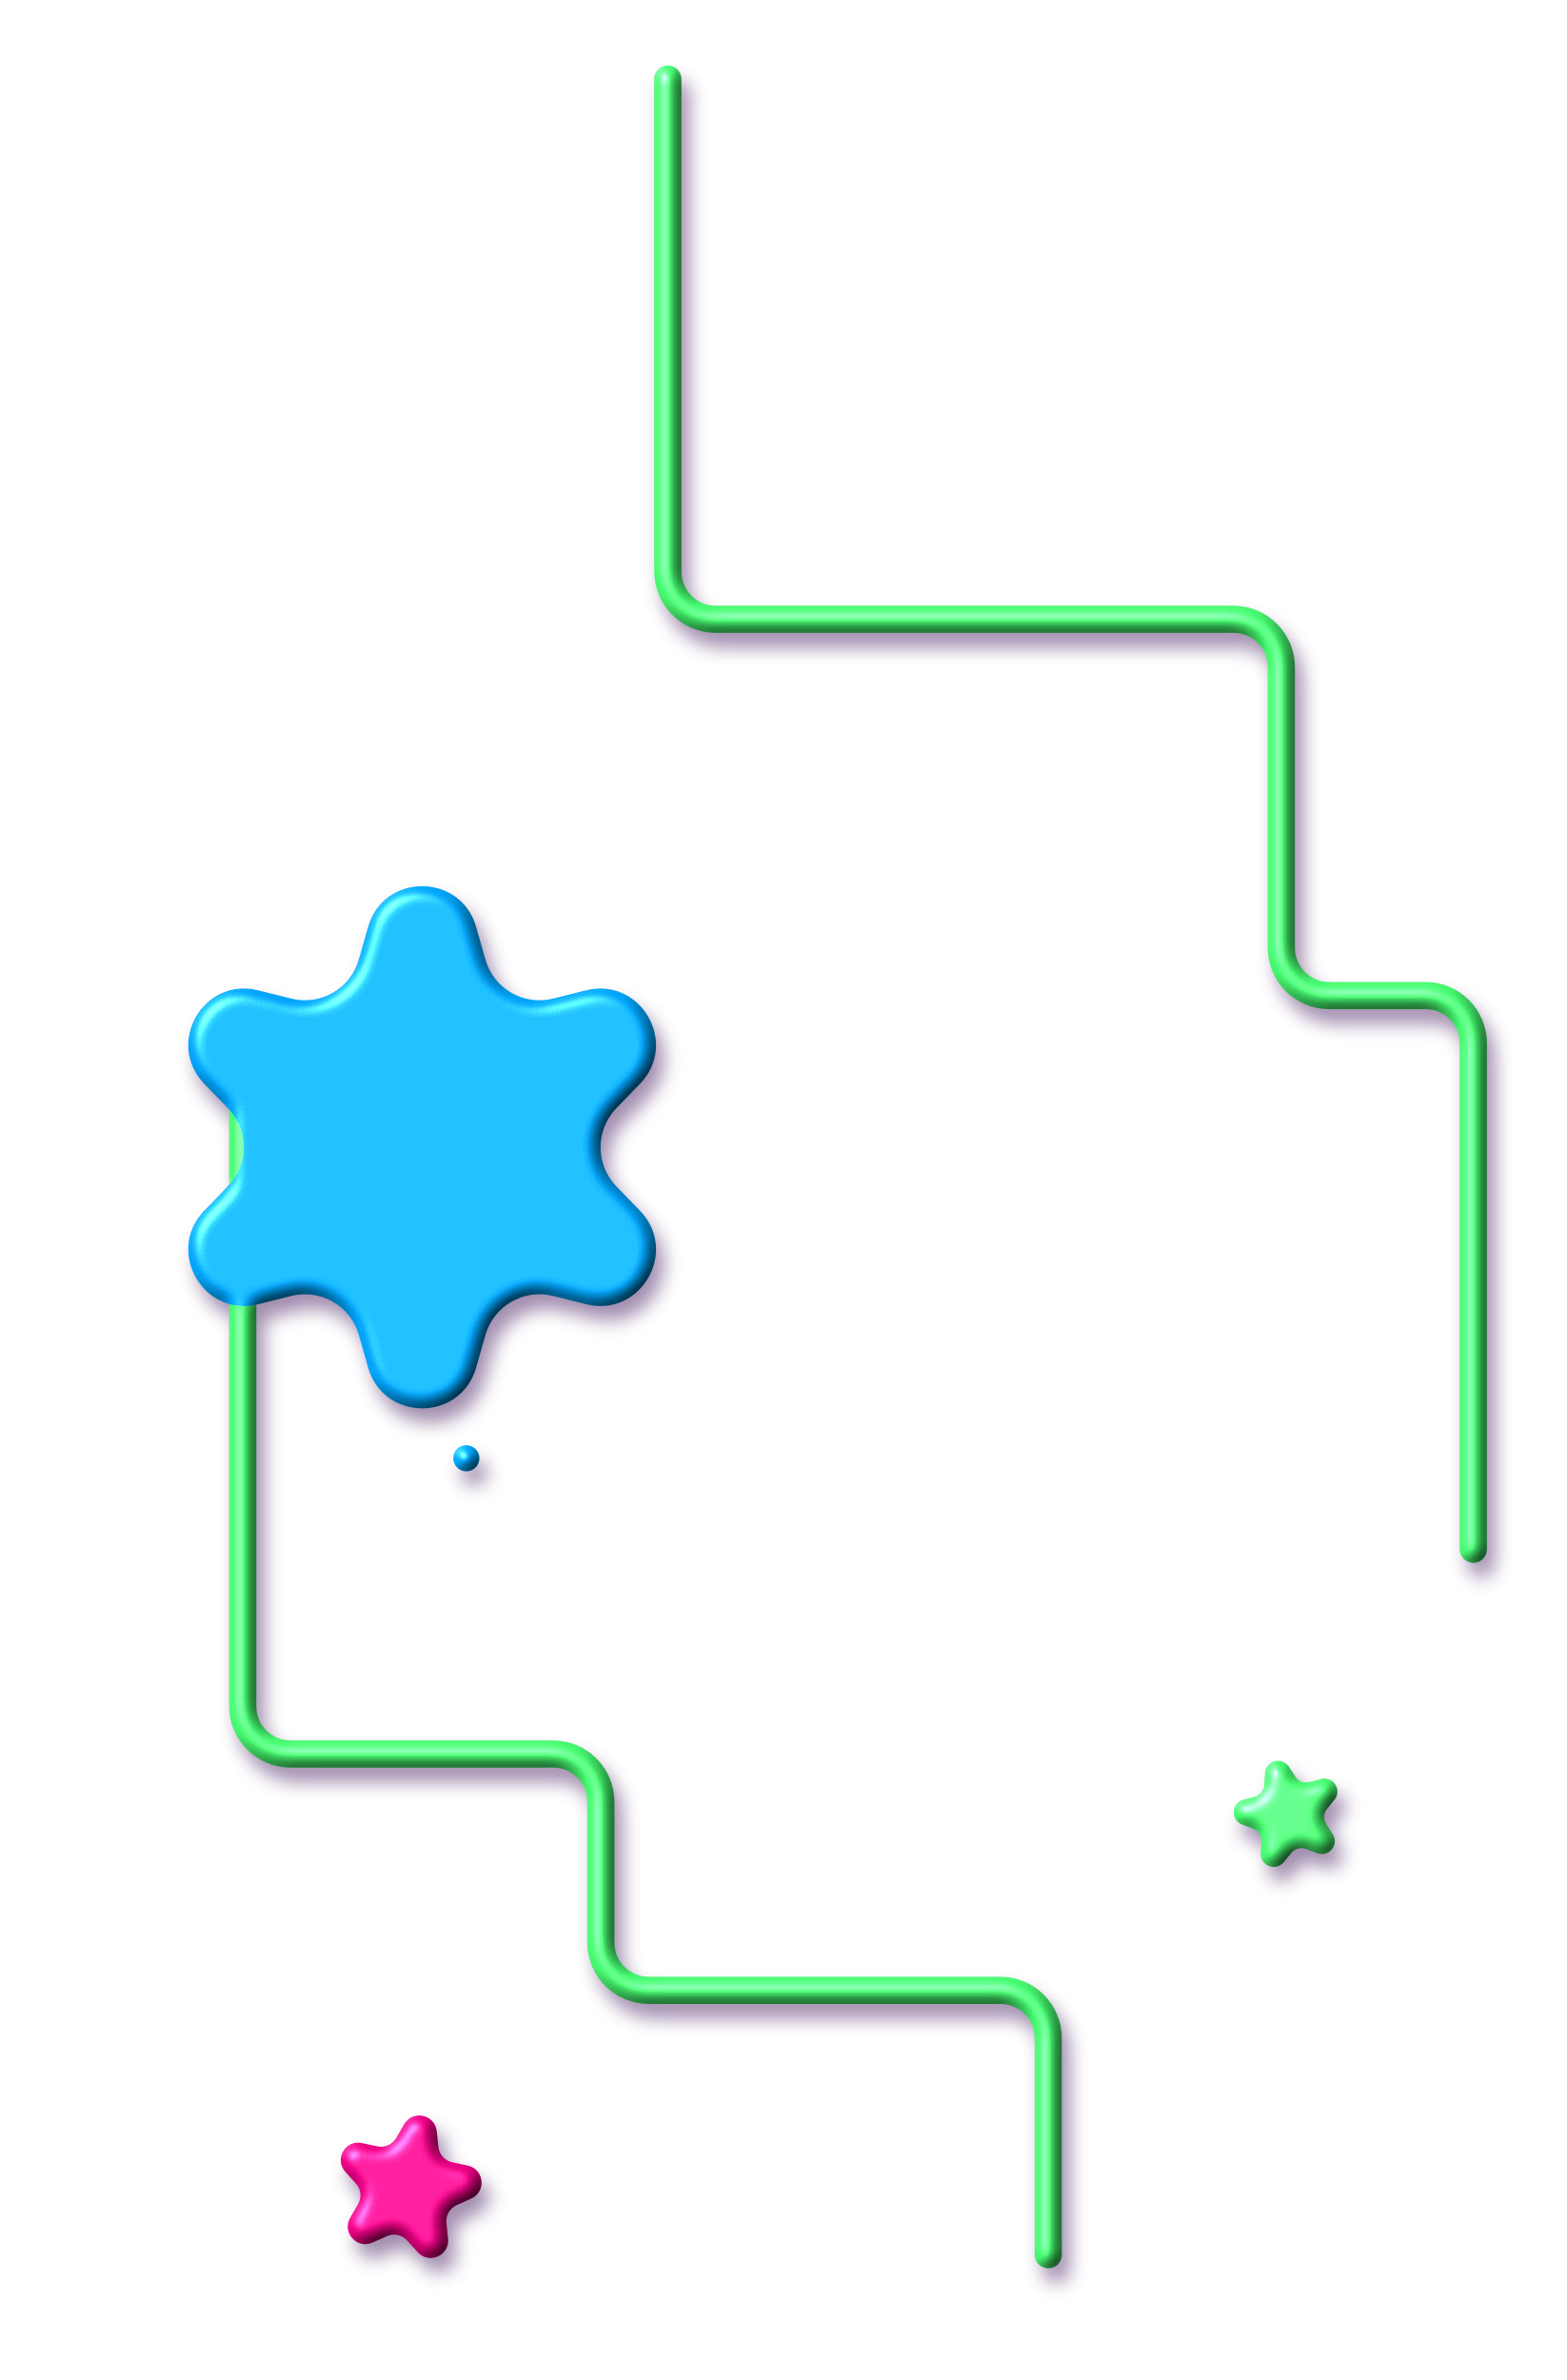
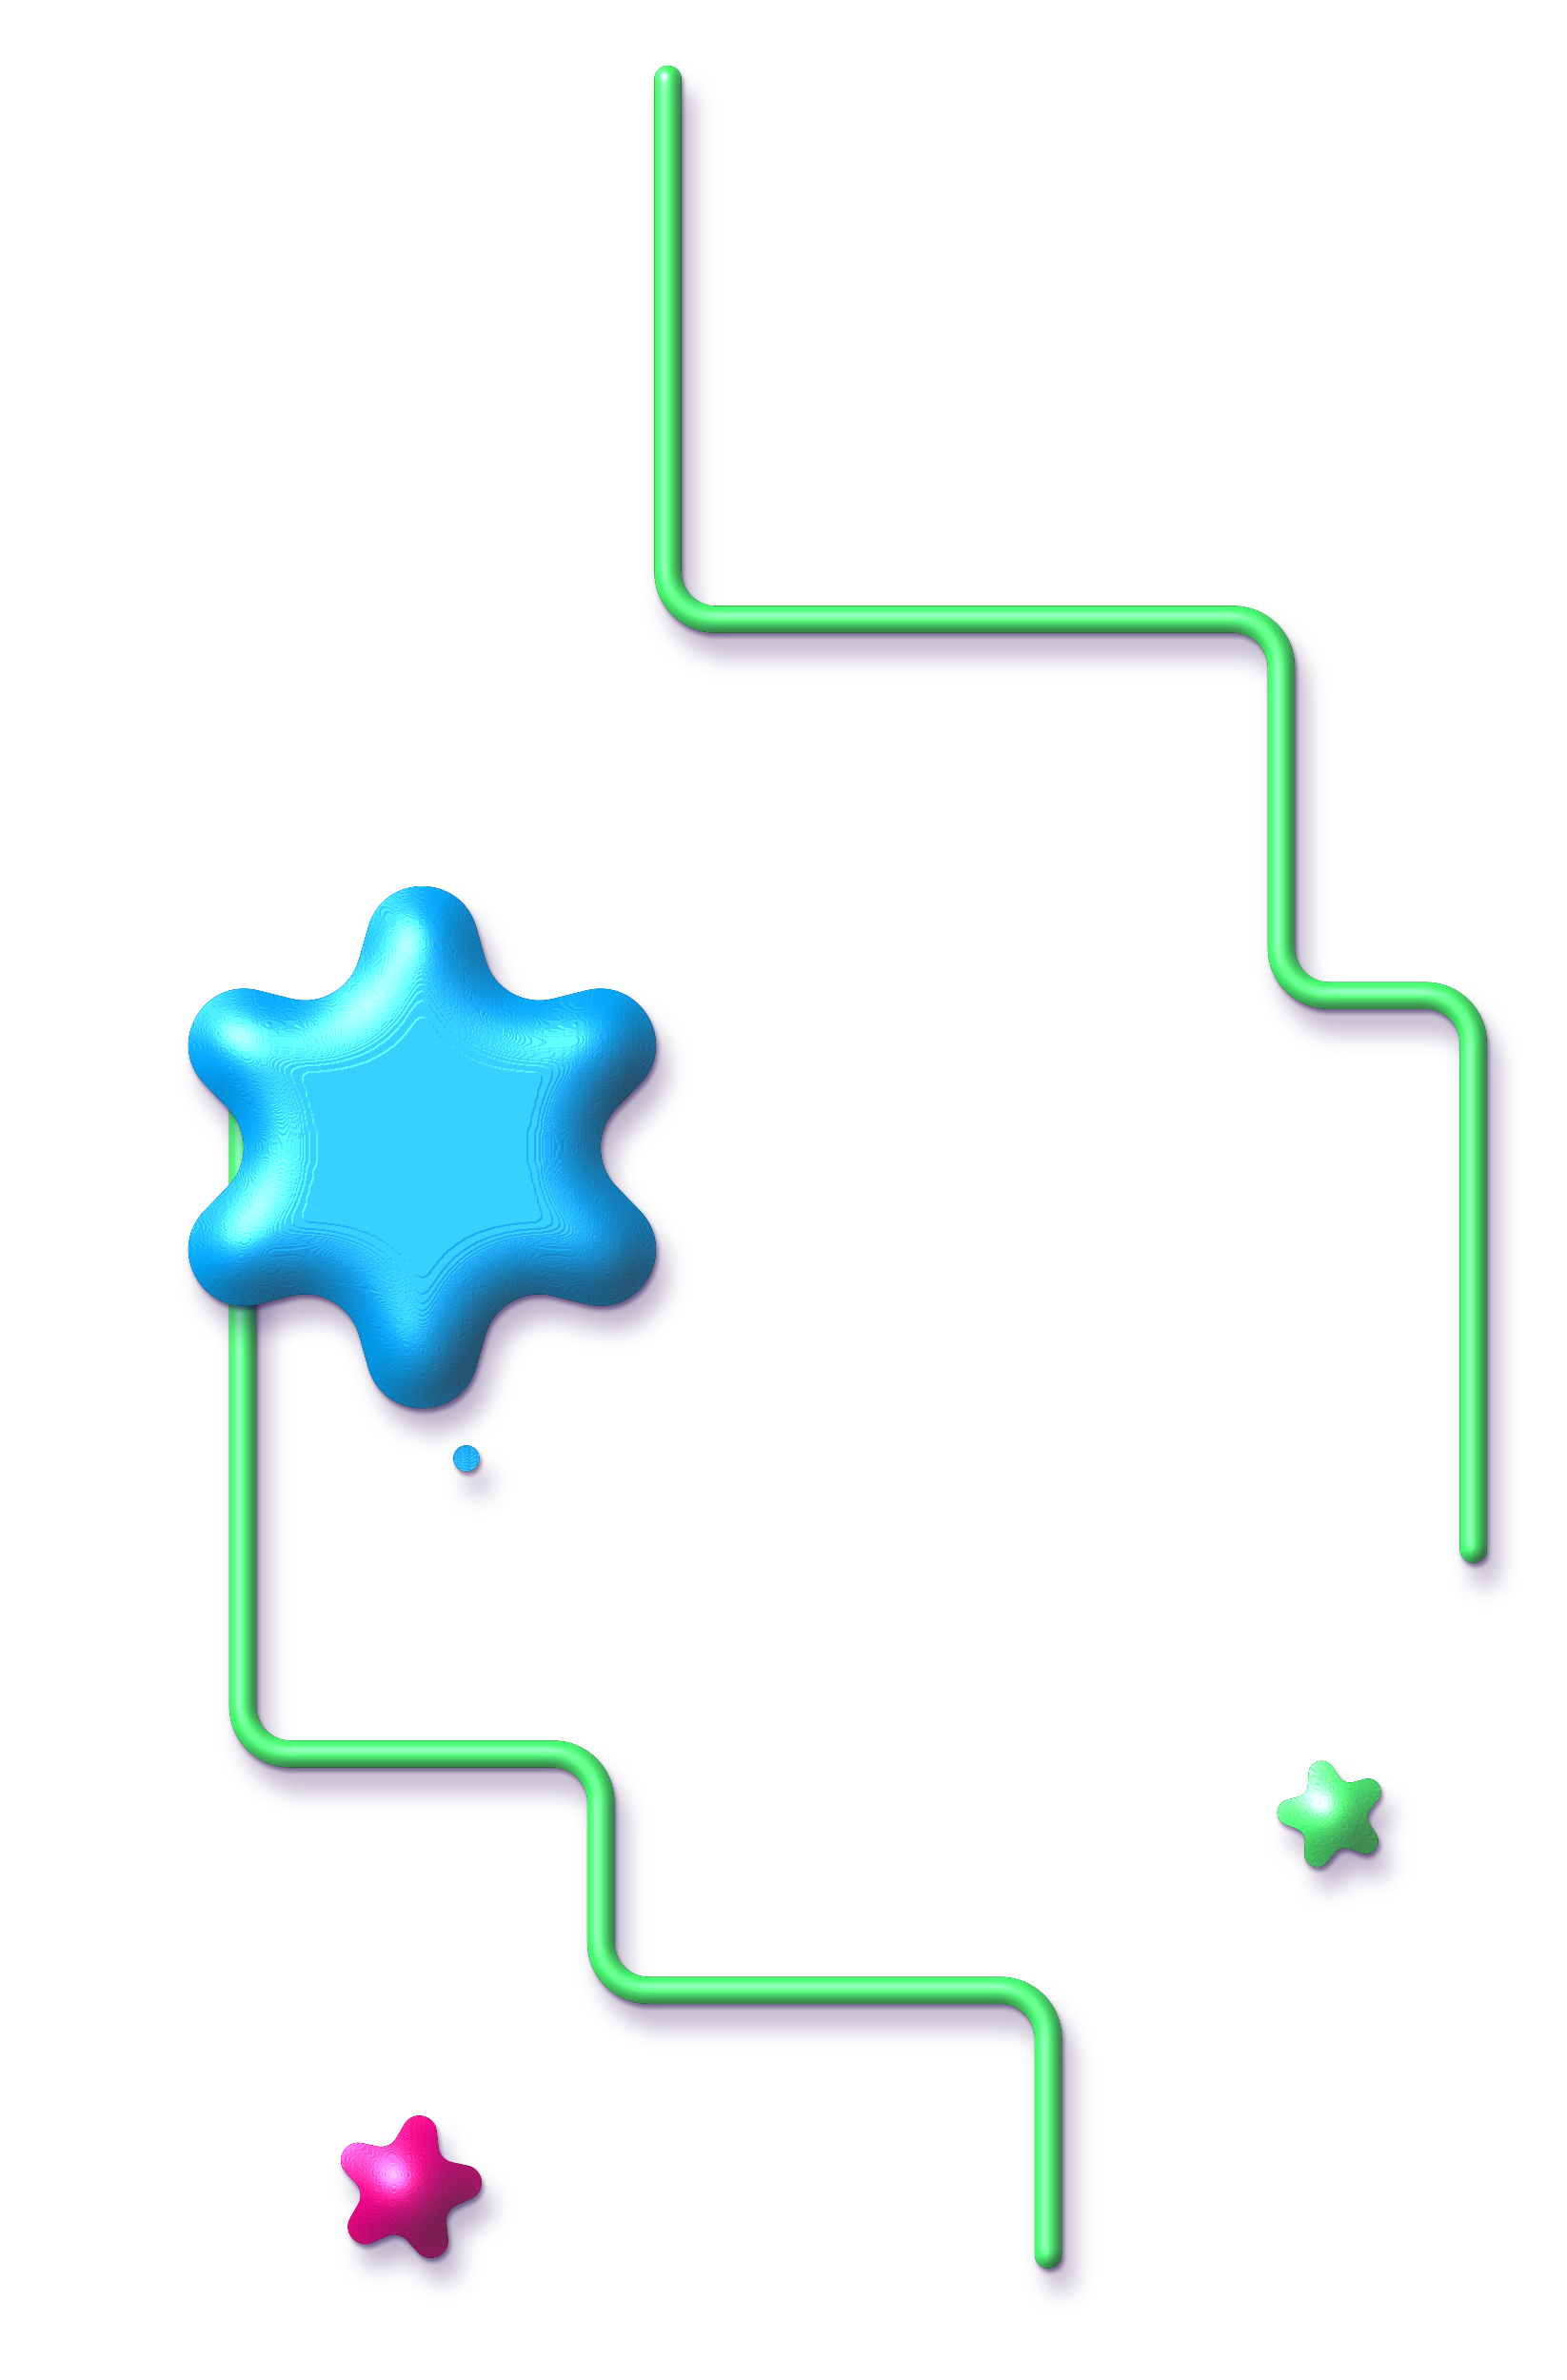
<svg xmlns="http://www.w3.org/2000/svg" width="1188" height="1805" viewBox="-60 -60 1188 1805" fill="none">
  <defs>
-     <filter id="puffy" x="-40" y="-40" width="1150" height="1770" filterUnits="userSpaceOnUse" color-interpolation-filters="sRGB">
-       <feGaussianBlur in="SourceAlpha" stdDeviation="5.5" result="bump" />
-       <feDiffuseLighting in="bump" surfaceScale="7" diffuseConstant="1.3" lighting-color="#fff" result="diff">
-         <feDistantLight azimuth="225" elevation="52" />
+     <filter id="pipe" x="-40" y="-40" width="1150" height="1770" filterUnits="userSpaceOnUse" color-interpolation-filters="sRGB">
+       <feGaussianBlur in="SourceAlpha" stdDeviation="4.5" result="soft" />
+       <feDiffuseLighting in="soft" surfaceScale="6" diffuseConstant="1.25" lighting-color="#fff" result="key">
+         <feDistantLight azimuth="225" elevation="50" />
      </feDiffuseLighting>
-       <feComposite in="diff" in2="SourceGraphic" operator="arithmetic" k1="1" k2="0" k3="0" k4="0" result="lit" />
-       <feSpecularLighting in="bump" surfaceScale="7" specularConstant=".55" specularExponent="26" lighting-color="#fff" result="spec">
+       <feComposite in="key" in2="SourceGraphic" operator="arithmetic" k1="1" result="lit" />
+       <feDiffuseLighting in="soft" surfaceScale="6" diffuseConstant=".5" lighting-color="#e8fff0" result="bounce">
+         <feDistantLight azimuth="40" elevation="18" />
+       </feDiffuseLighting>
+       <feComposite in="bounce" in2="SourceAlpha" operator="in" result="bounceIn" />
+       <feComposite in="lit" in2="bounceIn" operator="arithmetic" k2="1" k3=".35" result="toned" />
+       <feSpecularLighting in="soft" surfaceScale="6" specularConstant=".9" specularExponent="34" lighting-color="#fff" result="spec">
        <feDistantLight azimuth="225" elevation="52" />
      </feSpecularLighting>
      <feComposite in="spec" in2="SourceAlpha" operator="in" result="gloss" />
-       <feComposite in="lit" in2="gloss" operator="arithmetic" k2="1" k3="1" result="body" />
-       <feGaussianBlur in="SourceAlpha" stdDeviation="7" result="sh" />
-       <feOffset in="sh" dx="6" dy="11" result="sho" />
-       <feColorMatrix in="sho" values="0 0 0 0 .18 0 0 0 0 0 0 0 0 0 .3 0 0 0 .45 0" result="shadow" />
+       <feComposite in="toned" in2="gloss" operator="arithmetic" k2="1" k3=".8" result="body" />
+       <feGaussianBlur in="SourceAlpha" stdDeviation="1.6" result="c1" />
+       <feOffset in="c1" dx="1.5" dy="3" result="c2" />
+       <feColorMatrix in="c2" values="0 0 0 0 .1 0 0 0 0 0 0 0 0 0 .25 0 0 0 .5 0" result="contact" />
+       <feGaussianBlur in="SourceAlpha" stdDeviation="9" result="f1" />
+       <feOffset in="f1" dx="9" dy="18" result="f2" />
+       <feColorMatrix in="f2" values="0 0 0 0 .12 0 0 0 0 0 0 0 0 0 .3 0 0 0 .3 0" result="far" />
      <feMerge>
-         <feMergeNode in="shadow" />
+         <feMergeNode in="far" />
+         <feMergeNode in="contact" />
+         <feMergeNode in="body" />
+       </feMerge>
+     </filter>
+     <filter id="blob" x="-40" y="-40" width="1150" height="1770" filterUnits="userSpaceOnUse" color-interpolation-filters="sRGB">
+       <feGaussianBlur in="SourceAlpha" stdDeviation="24" result="soft" />
+       <feDiffuseLighting in="soft" surfaceScale="30" diffuseConstant="1.25" lighting-color="#fff" result="key">
+         <feDistantLight azimuth="225" elevation="50" />
+       </feDiffuseLighting>
+       <feComposite in="key" in2="SourceGraphic" operator="arithmetic" k1="1" result="lit" />
+       <feDiffuseLighting in="soft" surfaceScale="30" diffuseConstant=".5" lighting-color="#ffe6f6" result="bounce">
+         <feDistantLight azimuth="40" elevation="18" />
+       </feDiffuseLighting>
+       <feComposite in="bounce" in2="SourceAlpha" operator="in" result="bounceIn" />
+       <feComposite in="lit" in2="bounceIn" operator="arithmetic" k2="1" k3=".35" result="toned" />
+       <feSpecularLighting in="soft" surfaceScale="30" specularConstant=".9" specularExponent="26" lighting-color="#fff" result="spec">
+         <feDistantLight azimuth="225" elevation="52" />
+       </feSpecularLighting>
+       <feComposite in="spec" in2="SourceAlpha" operator="in" result="gloss" />
+       <feComposite in="toned" in2="gloss" operator="arithmetic" k2="1" k3=".8" result="body" />
+       <feGaussianBlur in="SourceAlpha" stdDeviation="1.6" result="c1" />
+       <feOffset in="c1" dx="1.5" dy="3" result="c2" />
+       <feColorMatrix in="c2" values="0 0 0 0 .1 0 0 0 0 0 0 0 0 0 .25 0 0 0 .5 0" result="contact" />
+       <feGaussianBlur in="SourceAlpha" stdDeviation="9" result="f1" />
+       <feOffset in="f1" dx="9" dy="18" result="f2" />
+       <feColorMatrix in="f2" values="0 0 0 0 .12 0 0 0 0 0 0 0 0 0 .3 0 0 0 .3 0" result="far" />
+       <feMerge>
+         <feMergeNode in="far" />
+         <feMergeNode in="contact" />
        <feMergeNode in="body" />
      </feMerge>
    </filter>
  </defs>
-   <g filter="url(#puffy)">
+   <g filter="url(#pipe)">
    <g transform="scale(.1)">
      <path d="M1241 7555.48L1241 12339.7C1241 12540 1403.45 12702.5 1603.83 12702.5L3594.06 12702.5C3794.45 12702.5 3956.89 12864.9 3956.89 13065.3L3956.89 14132.1C3956.89 14332.5 4119.33 14494.9 4319.72 14494.9L6987.19 14494.9C7187.57 14494.9 7350.02 14657.3 7350.02 14857.7L7350.02 16500" stroke-width="206" stroke="#45F46E" stroke-linecap="round" />
+       <path d="M4465 -0L4465 3734.22C4465 3934.61 4627.45 4097.05 4827.83 4097.05L8754.73 4097.05C8955.11 4097.05 9117.56 4259.5 9117.56 4459.88L9117.56 6587.78C9117.56 6788.16 9280 6950.6 9480.39 6950.6L10211.2 6950.6C10411.6 6950.6 10574 7113.05 10574 7313.43L10574 11149.7" stroke-width="206" stroke="#45F46E" stroke-linecap="round" />
+     </g>
+   </g>
+   <g filter="url(#blob)">
+     <g transform="scale(.1)">
      <path transform="translate(-1765 0)" d="M3910.32 15653.2C3784.6 15626.4 3698.16 15776.1 3784.18 15871.7L3864.68 15961C3903.14 16003.8 3909.74 16066.4 3881.01 16116.1L3820.88 16220.3C3756.64 16331.5 3872.37 16460 3989.78 16407.8L4099.65 16358.9C4152.16 16335.5 4213.75 16348.6 4252.22 16391.3L4332.72 16480.7C4418.73 16576.2 4576.7 16505.9 4563.24 16378.1L4550.65 16258.5C4544.63 16201.4 4576.11 16146.9 4628.61 16123.5L4738.49 16074.6C4855.89 16022.4 4837.79 15850.4 4712.06 15823.7L4594.41 15798.7C4538.18 15786.7 4496.04 15739.9 4490.03 15682.8L4477.43 15563.2C4463.98 15435.4 4294.82 15399.4 4230.58 15510.7L4170.45 15614.8C4141.72 15664.6 4084.2 15690.1 4027.98 15678.2L3910.32 15653.2Z" fill="#E50081" />
      <path d="M949.684 8582.2C651.795 8889.9 943.615 9395.35 1359.03 9291.22L1608.77 9228.62C1831.61 9172.76 2058.58 9303.8 2121.63 9524.72L2192.28 9772.29C2309.81 10184.1 2893.45 10184.1 3010.98 9772.29L3081.64 9524.72C3144.69 9303.8 3371.65 9172.76 3594.5 9228.62L3844.23 9291.22C4259.65 9395.35 4551.47 8889.9 4253.58 8582.2L4074.5 8397.22C3914.71 8232.16 3914.71 7970.09 4074.5 7805.03L4253.58 7620.05C4551.47 7312.35 4259.65 6806.9 3844.23 6911.03L3594.5 6973.63C3371.65 7029.49 3144.69 6898.45 3081.64 6677.54L3010.98 6429.96C2893.45 6018.13 2309.81 6018.13 2192.28 6429.96L2121.63 6677.53C2058.58 6898.45 1831.61 7029.49 1608.77 6973.63L1359.04 6911.03C943.616 6806.9 651.795 7312.35 949.684 7620.05L1128.76 7805.03C1288.56 7970.09 1288.56 8232.16 1128.76 8397.22L949.684 8582.2Z" fill="#00A1F5" />
-       <path d="M4465 -0L4465 3734.22C4465 3934.61 4627.45 4097.05 4827.83 4097.05L8754.73 4097.05C8955.11 4097.05 9117.56 4259.5 9117.56 4459.88L9117.56 6587.78C9117.56 6788.16 9280 6950.6 9480.39 6950.6L10211.2 6950.6C10411.6 6950.6 10574 7113.05 10574 7313.43L10574 11149.7" stroke-width="206" stroke="#45F46E" stroke-linecap="round" />
      <circle cx="2937.01" cy="10460" r="99.011" fill="#00A1F5" />
-       <path d="M8994 12847.6C8999.06 12752.3 9123.35 12719 9175.37 12799L9224.06 12873.8C9247.33 12909.6 9291.06 12926.3 9332.37 12915.2L9418.81 12892.1C9511.18 12867.3 9581.19 12975 9520.97 13049.2L9464.62 13118.6C9437.69 13151.8 9435.21 13198.4 9458.48 13234.2L9507.17 13309.1C9559.19 13389.1 9478.17 13488.9 9388.93 13454.8L9305.41 13422.8C9265.5 13407.5 9220.24 13419.7 9193.31 13452.8L9136.96 13522.3C9076.74 13596.5 8956.66 13550.5 8961.72 13455.2L8966.46 13366.1C8968.72 13323.4 8943.23 13284.2 8903.32 13269L8819.8 13237C8730.56 13202.9 8737.37 13074.7 8829.74 13049.9L8916.19 13026.8C8957.5 13015.7 8987 12979.3 8989.26 12936.7L8994 12847.6Z" fill="#45F46E" />
+       <path transform="translate(330 0)" d="M8994 12847.6C8999.06 12752.3 9123.35 12719 9175.37 12799L9224.06 12873.8C9247.33 12909.6 9291.06 12926.3 9332.37 12915.2L9418.81 12892.1C9511.18 12867.3 9581.19 12975 9520.97 13049.2L9464.62 13118.6C9437.69 13151.8 9435.21 13198.4 9458.48 13234.2L9507.17 13309.1C9559.19 13389.1 9478.17 13488.9 9388.93 13454.8L9305.41 13422.8C9265.5 13407.5 9220.24 13419.7 9193.31 13452.8L9136.96 13522.3C9076.74 13596.5 8956.66 13550.5 8961.72 13455.2L8966.46 13366.1C8968.72 13323.4 8943.23 13284.2 8903.32 13269L8819.8 13237C8730.56 13202.9 8737.37 13074.7 8829.74 13049.9L8916.19 13026.8C8957.5 13015.7 8987 12979.3 8989.26 12936.7L8994 12847.6Z" fill="#45F46E" />
    </g>
  </g>
</svg>
